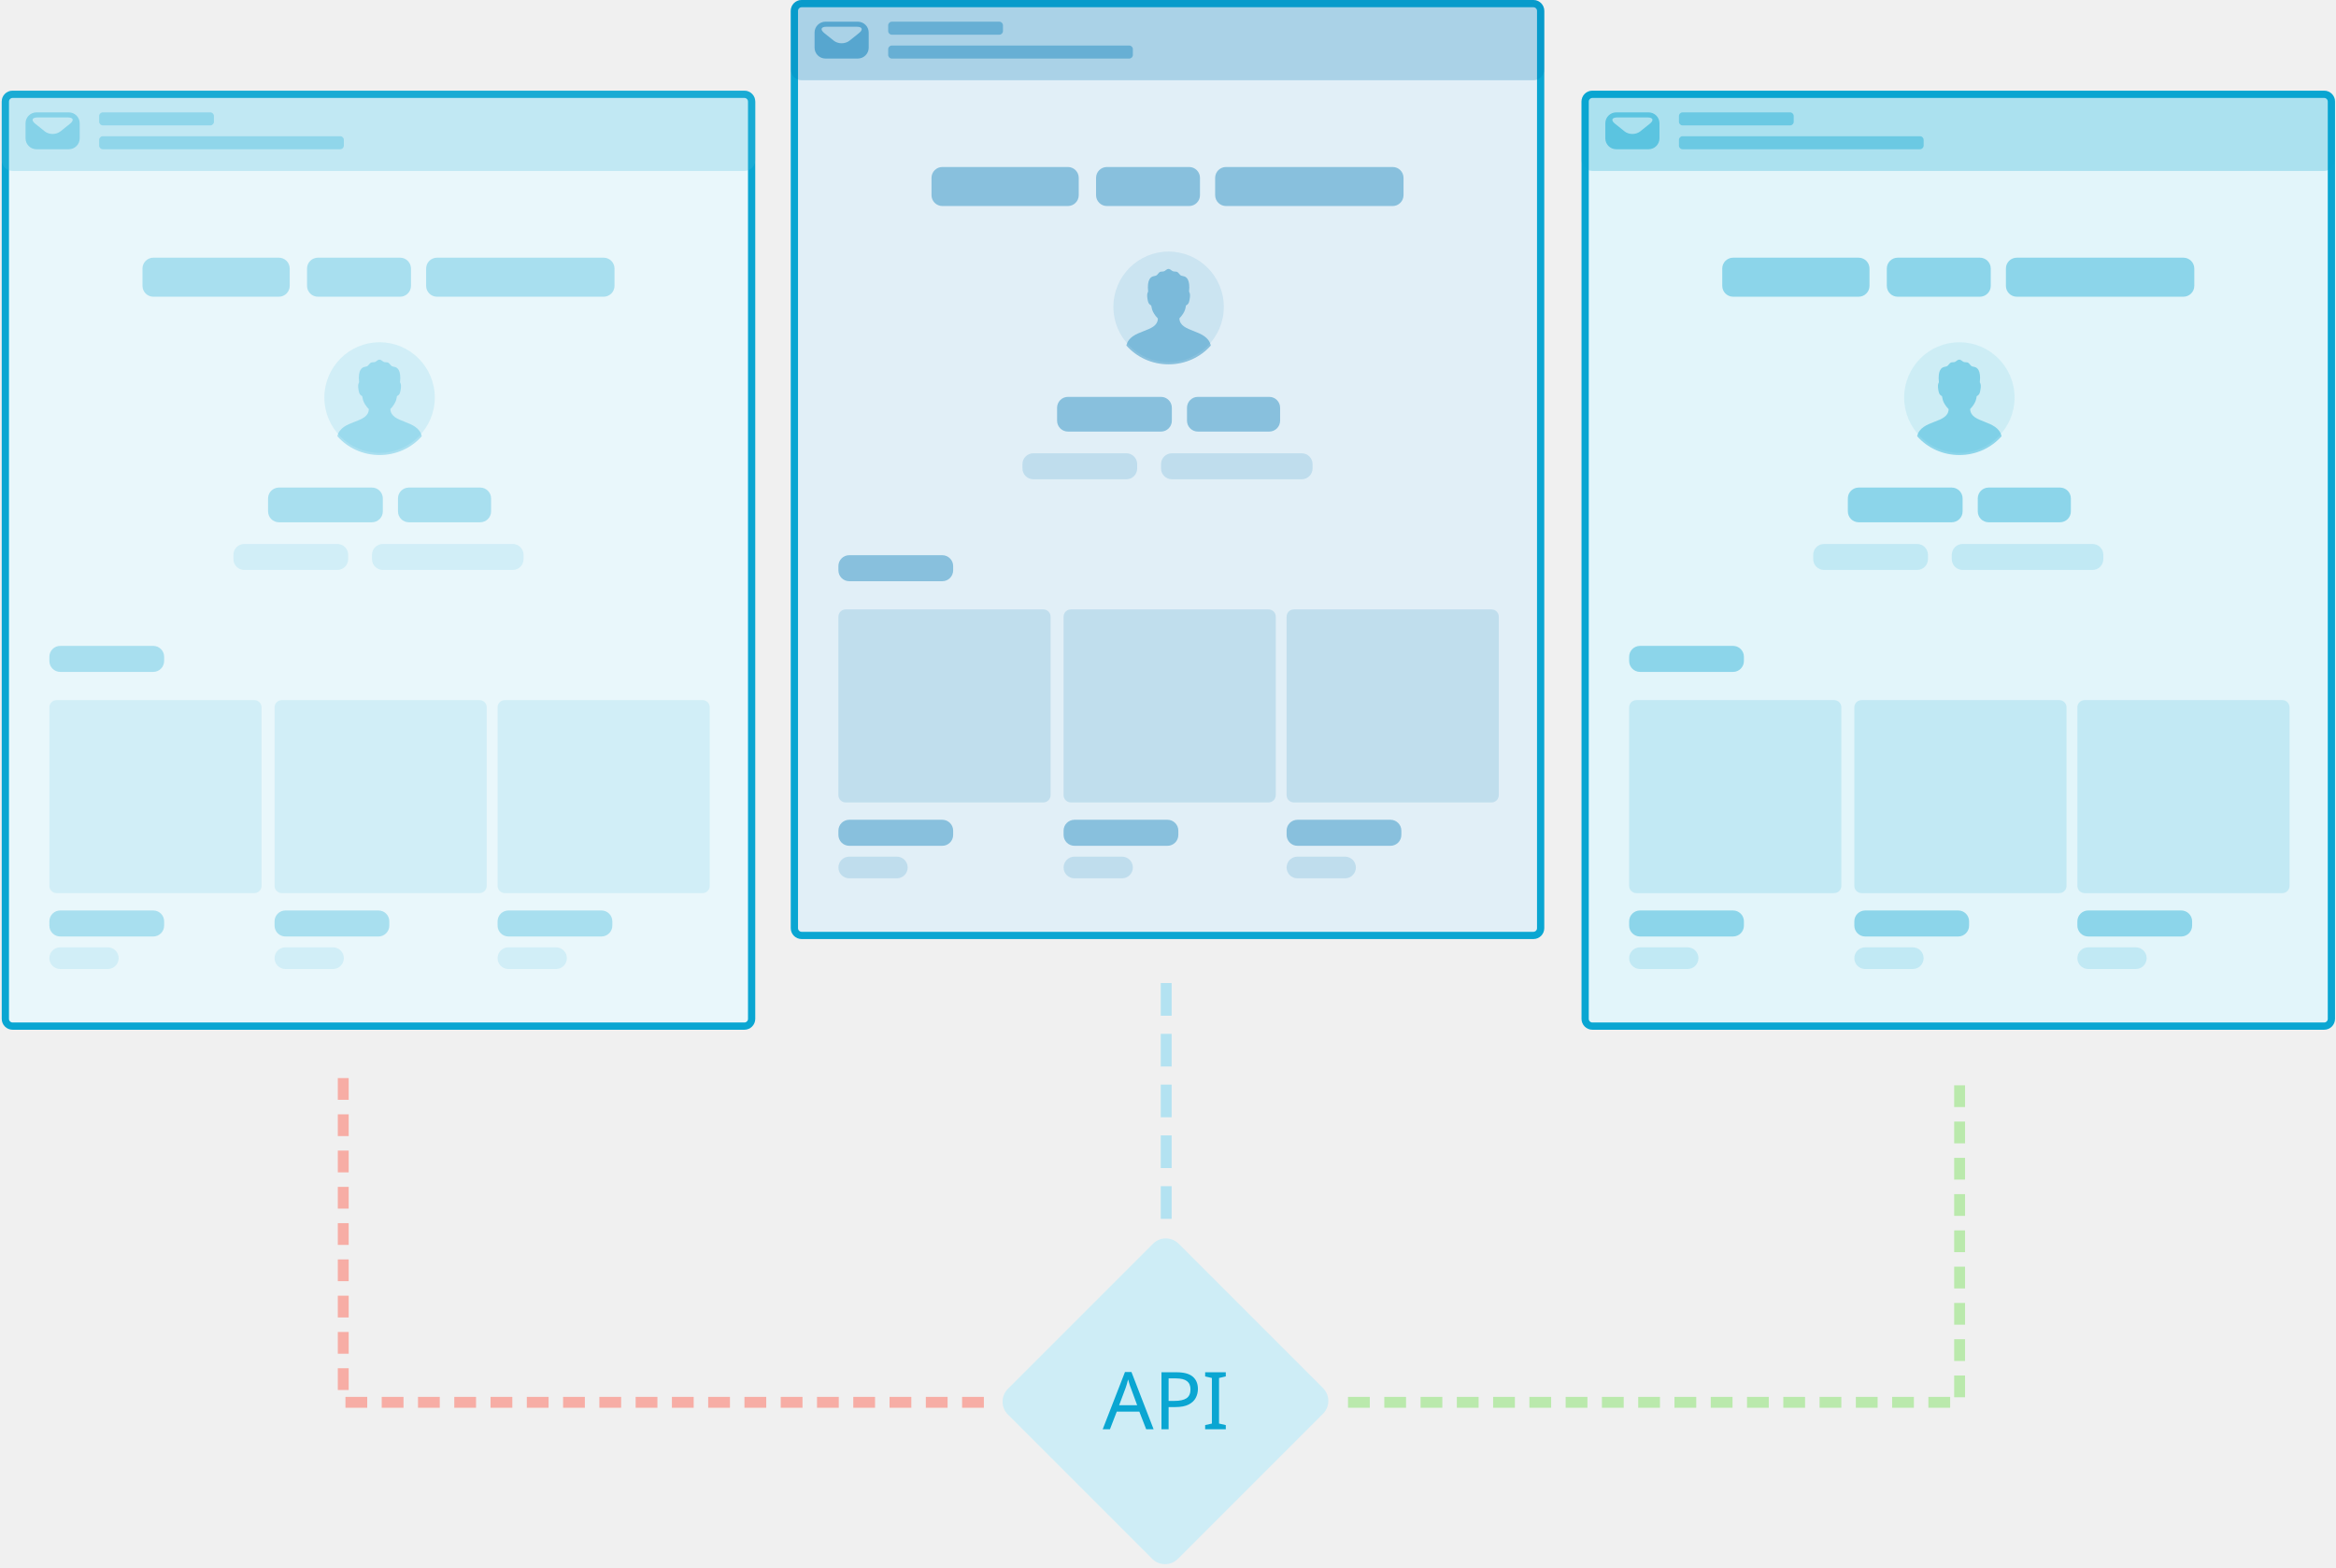
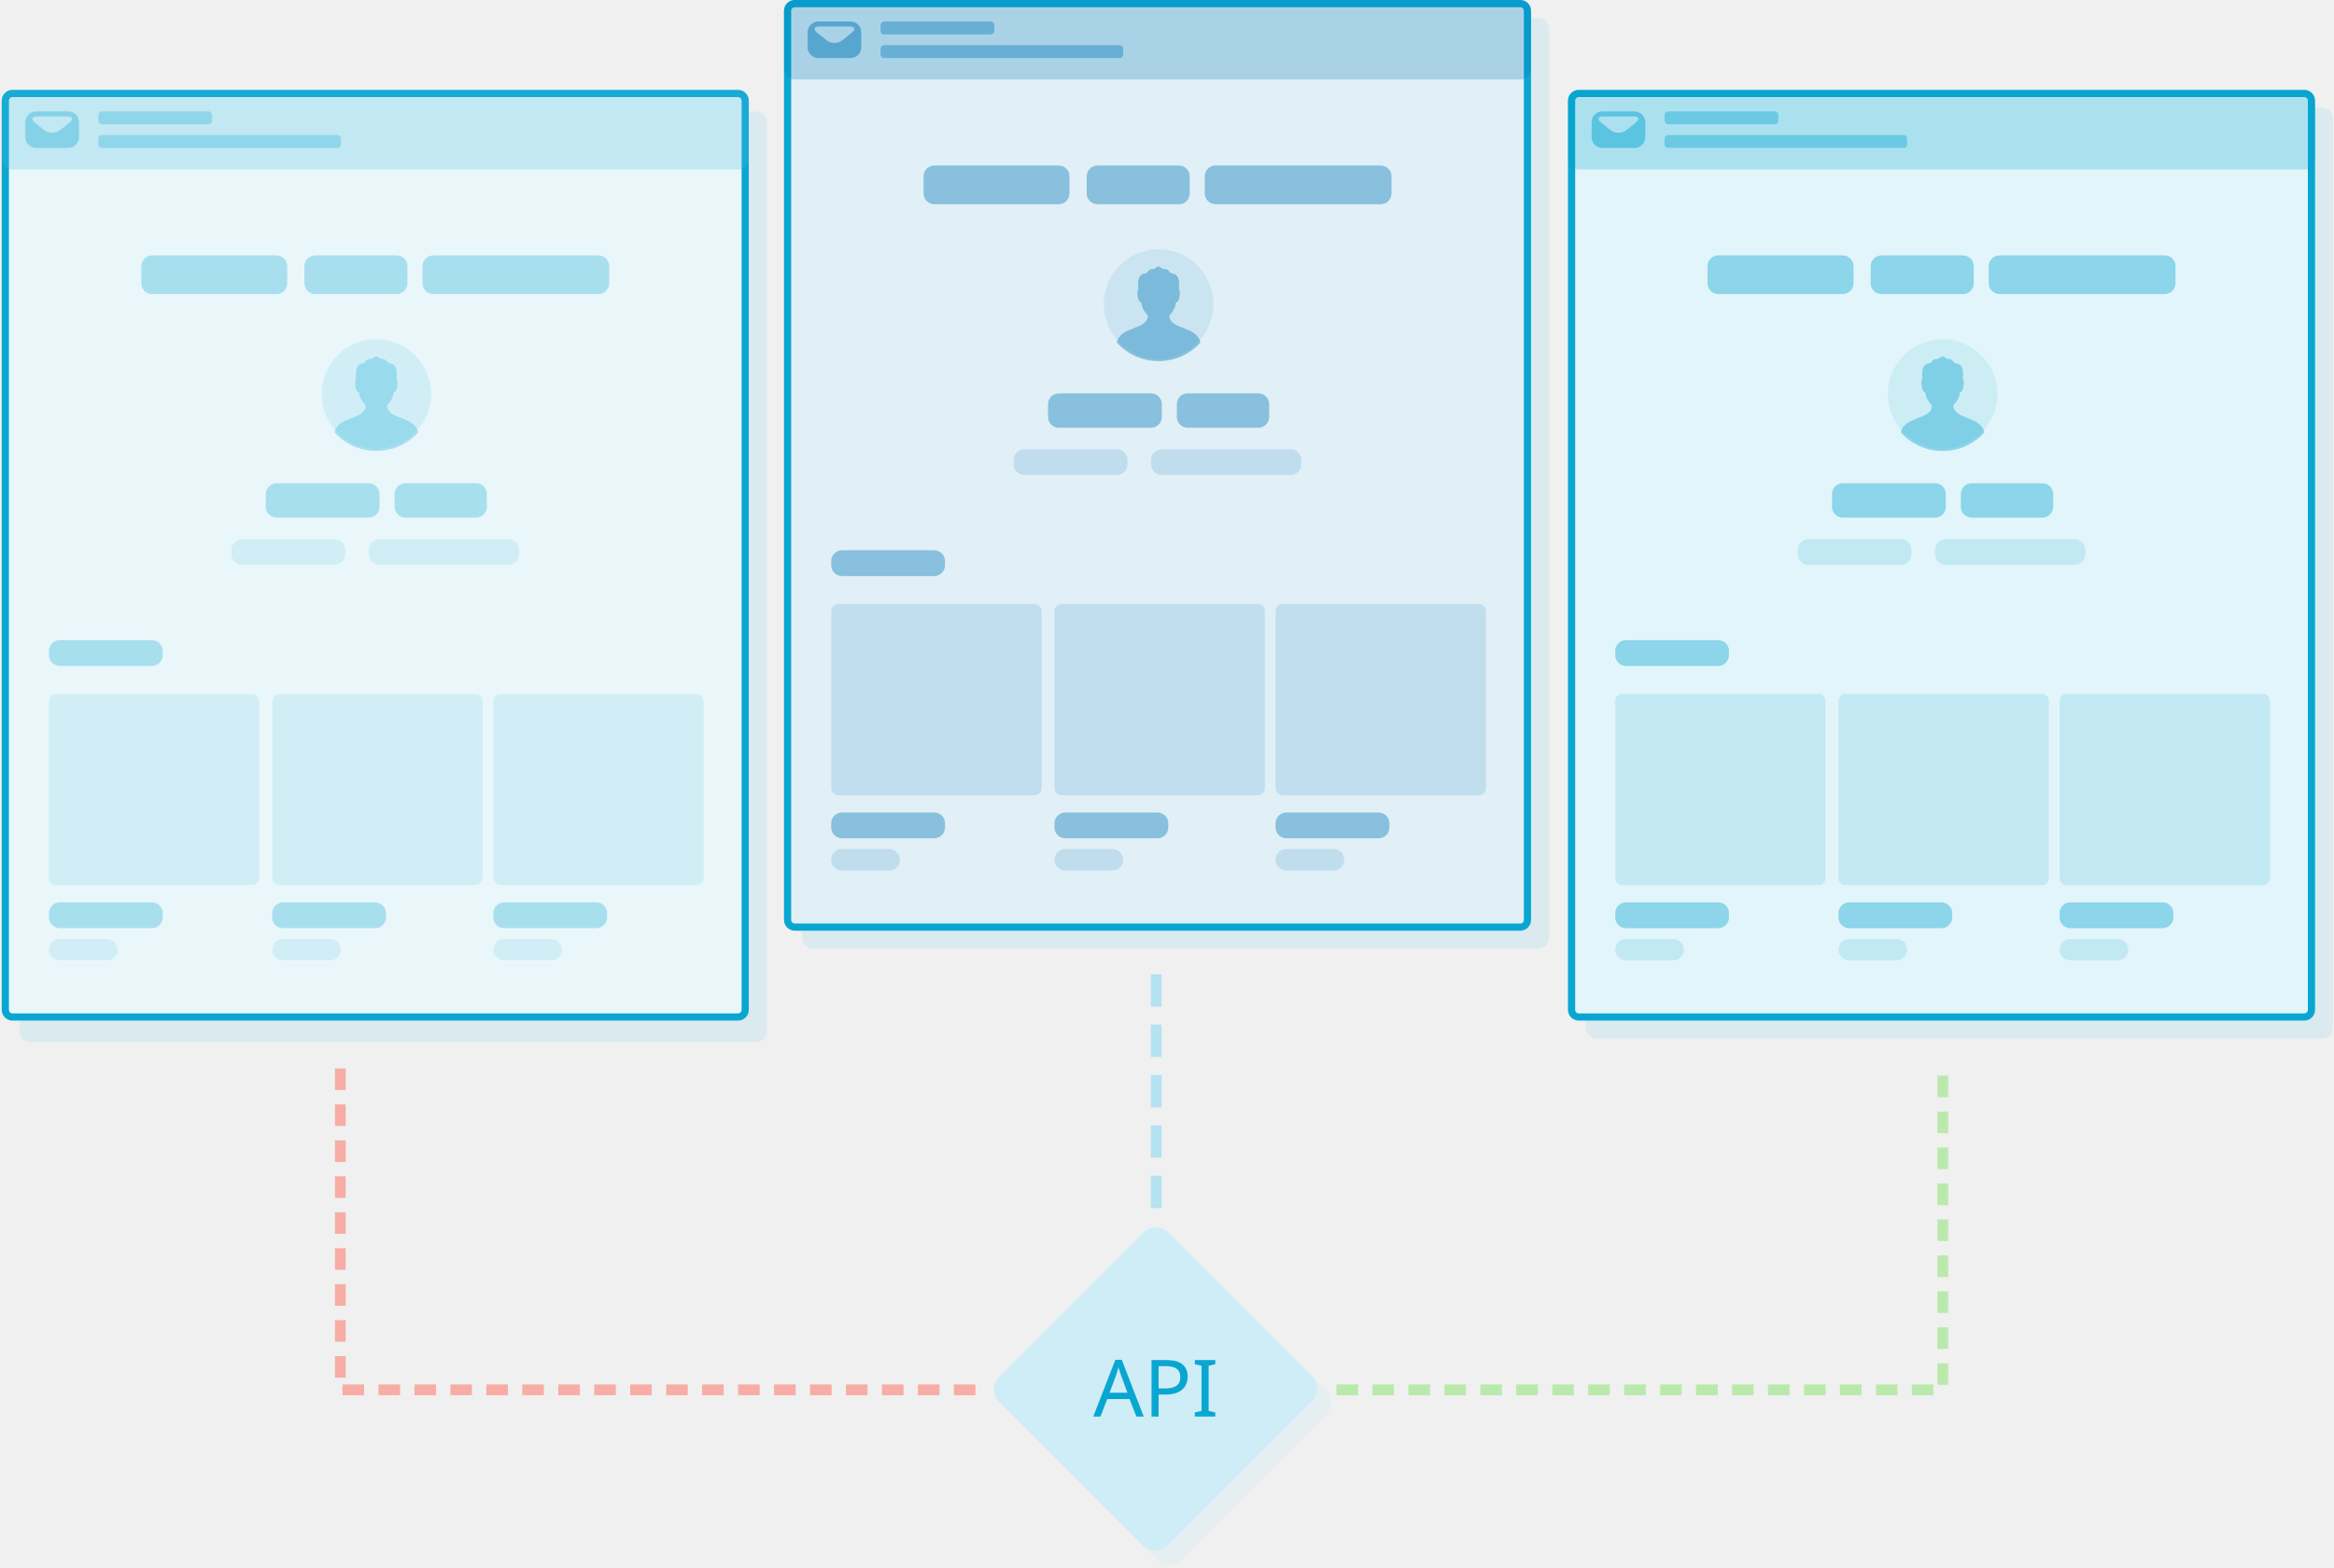
- <svg xmlns="http://www.w3.org/2000/svg" xmlns:xlink="http://www.w3.org/1999/xlink" width="644px" height="432px" viewBox="0 0 644 432" version="1.1">
+ <svg xmlns="http://www.w3.org/2000/svg" xmlns:xlink="http://www.w3.org/1999/xlink" width="649px" height="436px" viewBox="0 0 649 436" version="1.1">
  <defs>
-     <path d="M0,2.997 C0,1.342 1.34,0 2.997,0 L204.736,0 C206.391,0 207.732,1.346 207.732,2.997 L207.732,255.874 C207.732,257.529 206.392,258.871 204.736,258.871 L2.997,258.871 C1.342,258.871 0,257.525 0,255.874 L0,2.997 Z" id="path-1" />
+     <path d="M436,27.997 C436,26.342 437.34,25 438.997,25 L640.736,25 C642.391,25 643.732,26.346 643.732,27.997 L643.732,280.874 C643.732,282.529 642.392,283.871 640.736,283.871 L438.997,283.871 C437.342,283.871 436,282.525 436,280.874 L436,27.997 Z" id="path-1" />
    <mask id="mask-2" maskContentUnits="userSpaceOnUse" maskUnits="objectBoundingBox" x="0" y="0" width="207.732" height="258.871" fill="white">
      <use xlink:href="#path-1" />
    </mask>
-     <path d="M0,2.997 C0,1.342 1.34,0 2.997,0 L204.736,0 C206.391,0 207.732,1.346 207.732,2.997 L207.732,255.874 C207.732,257.529 206.392,258.871 204.736,258.871 L2.997,258.871 C1.342,258.871 0,257.525 0,255.874 L0,2.997 Z" id="path-3" />
+     <path d="M218,2.997 C218,1.342 219.34,0 220.997,0 L422.736,0 C424.391,0 425.732,1.346 425.732,2.997 L425.732,255.874 C425.732,257.529 424.392,258.871 422.736,258.871 L220.997,258.871 C219.342,258.871 218,257.525 218,255.874 L218,2.997 Z" id="path-3" />
    <mask id="mask-4" maskContentUnits="userSpaceOnUse" maskUnits="objectBoundingBox" x="0" y="0" width="207.732" height="258.871" fill="white">
      <use xlink:href="#path-3" />
    </mask>
-     <path d="M0,2.997 C0,1.342 1.34,0 2.997,0 L204.736,0 C206.391,0 207.732,1.346 207.732,2.997 L207.732,255.874 C207.732,257.529 206.392,258.871 204.736,258.871 L2.997,258.871 C1.342,258.871 0,257.525 0,255.874 L0,2.997 Z" id="path-5" />
+     <path d="M0.479,27.997 C0.479,26.342 1.819,25 3.475,25 L205.215,25 C206.87,25 208.211,26.346 208.211,27.997 L208.211,280.874 C208.211,282.529 206.871,283.871 205.215,283.871 L3.475,283.871 C1.82,283.871 0.479,282.525 0.479,280.874 L0.479,27.997 Z" id="path-5" />
    <mask id="mask-6" maskContentUnits="userSpaceOnUse" maskUnits="objectBoundingBox" x="0" y="0" width="207.732" height="258.871" fill="white">
      <use xlink:href="#path-5" />
    </mask>
  </defs>
  <g id="Page-2" stroke="none" stroke-width="1" fill="none" fill-rule="evenodd">
-     <g id="Blue-Version" transform="translate(-398, -500)">
+     <g id="Ext-Attributes" transform="translate(-398, -500)">
      <g id="fusion-hero" transform="translate(398, 500)">
-         <polyline id="Path-6" stroke="#BAE9AC" stroke-width="3" stroke-dasharray="6,4" points="371.629 386.578 540.236 386.578 540.236 297.193" />
-         <polyline id="Path-6" stroke="#F7ADA5" stroke-width="3" stroke-dasharray="6,4" transform="translate(182.9326, 341.8856) scale(-1, 1) translate(-182.9326, -341.8856) " points="94.629 386.578 271.236 386.578 271.236 297.193" />
-         <g id="Group-2">
-           <g id="Group-23" transform="translate(436, 25)">
-             <use id="Rectangle" stroke="#0AA6D2" mask="url(#mask-2)" stroke-width="4" fill="#E2F5FA" xlink:href="#path-1" />
-             <rect id="Rectangle" fill="#09A5D1" opacity="0.146" x="13.133" y="167.997" width="58.499" height="53.209" rx="2" />
-             <rect id="Rectangle" fill="#09A5D1" opacity="0.146" x="75.213" y="167.997" width="58.499" height="53.209" rx="2" />
-             <rect id="Rectangle" fill="#09A5D1" opacity="0.146" x="136.697" y="167.997" width="58.499" height="53.209" rx="2" />
-             <rect id="Rectangle-16" fill="#09A5D1" opacity="0.252" x="0" y="0" width="207.732" height="22.121" rx="3" />
-             <path d="M104.165,99.842 C95.77,99.842 88.943,93.004 88.943,84.596 C88.943,76.189 95.77,69.351 104.165,69.351 C112.559,69.351 119.386,76.189 119.386,84.596 C119.386,93.004 112.559,99.842 104.165,99.842 L104.165,99.842 Z" id="Fill-1" fill="#09A5D1" opacity="0.1" />
-             <path d="M108.72,85.306 C108.832,84.921 108.911,84.509 108.96,84.2 C109.314,84.04 109.585,83.764 109.735,83.416 C109.944,82.912 110.059,81.832 110.061,81.786 C110.15,80.929 109.834,80.437 109.805,80.411 C110.173,76.941 109.006,76.255 108.23,76.133 C107.954,76.089 107.537,75.991 107.35,75.793 C106.917,75.337 106.723,74.829 105.972,74.869 C105.694,74.884 105.319,74.801 105.105,74.63 C104.819,74.4 104.422,74.134 104.127,74.134 C103.839,74.134 103.476,74.391 103.21,74.616 C103.003,74.794 102.635,74.883 102.357,74.867 C101.606,74.825 101.413,75.335 100.979,75.791 C100.792,75.989 100.373,76.087 100.099,76.131 C99.323,76.253 98.157,76.939 98.524,80.409 C98.493,80.439 98.181,80.935 98.269,81.784 C98.273,81.83 98.385,82.912 98.595,83.414 C98.742,83.762 99.016,84.038 99.369,84.198 C99.418,84.509 99.5,84.919 99.61,85.304 C99.788,85.923 100.369,86.964 101.213,87.799 C101.098,91.849 93.597,90.626 92.524,95.248 C95.316,98.418 99.497,100.44 104.167,100.44 C108.836,100.44 113.02,98.418 115.805,95.25 C114.74,90.616 107.257,91.799 107.139,87.76 C107.971,86.93 108.548,85.909 108.72,85.306 Z" id="Fill-2" fill="#09A5D1" opacity="0.4" />
-             <rect id="Rectangle-14" fill="#09A5D1" opacity="0.4" x="38.801" y="46.035" width="40.591" height="10.761" rx="3" />
-             <rect id="Rectangle-14" fill="#09A5D1" opacity="0.4" x="84.167" y="46.035" width="28.653" height="10.761" rx="3" />
-             <rect id="Rectangle-14" fill="#09A5D1" opacity="0.4" x="116.999" y="46.035" width="51.933" height="10.761" rx="3" />
-             <rect id="Rectangle-14" fill="#09A5D1" opacity="0.4" x="73.423" y="109.407" width="31.637" height="9.566" rx="3" />
-             <rect id="Rectangle-14" fill="#09A5D1" opacity="0.4" x="109.239" y="109.407" width="25.668" height="9.566" rx="3" />
-             <rect id="Rectangle-14" fill="#09A5D1" opacity="0.4" x="13.133" y="153.051" width="31.637" height="7.174" rx="3" />
-             <rect id="Rectangle-14" fill="#09A5D1" opacity="0.4" x="13.133" y="225.989" width="31.637" height="7.174" rx="3" />
-             <rect id="Rectangle-14" fill="#09A5D1" opacity="0.4" x="75.213" y="225.989" width="31.637" height="7.174" rx="3" />
-             <rect id="Rectangle-14" fill="#09A5D1" opacity="0.4" x="136.697" y="225.989" width="31.637" height="7.174" rx="3" />
-             <rect id="Rectangle-14" fill="#09A5D1" opacity="0.149" x="13.133" y="236.152" width="19.102" height="5.979" rx="2.989" />
-             <rect id="Rectangle-14" fill="#09A5D1" opacity="0.149" x="75.213" y="236.152" width="19.102" height="5.979" rx="2.989" />
-             <rect id="Rectangle-14" fill="#09A5D1" opacity="0.149" x="136.697" y="236.152" width="19.102" height="5.979" rx="2.989" />
-             <rect id="Rectangle-14" fill="#09A5D1" opacity="0.149" x="63.872" y="124.952" width="31.637" height="7.174" rx="3" />
-             <rect id="Rectangle-14" fill="#09A5D1" opacity="0.4" x="26.862" y="5.979" width="31.637" height="3.587" rx="1" />
-             <rect id="Rectangle-14" fill="#09A5D1" opacity="0.4" x="26.862" y="12.555" width="67.453" height="3.587" rx="1" />
-             <rect id="Rectangle-14" fill="#09A5D1" opacity="0.149" x="102.075" y="124.952" width="41.785" height="7.174" rx="3" />
-             <path d="M6.566,8.973 C6.566,7.319 7.917,5.979 9.568,5.979 L18.488,5.979 C20.146,5.979 21.49,7.328 21.49,8.973 L21.49,13.148 C21.49,14.801 20.139,16.142 18.488,16.142 L9.568,16.142 C7.91,16.142 6.566,14.792 6.566,13.148 L6.566,8.973 Z M9.25,9.124 C8.044,8.158 8.314,7.374 9.85,7.374 L18.206,7.374 C19.743,7.374 20.022,8.15 18.806,9.124 L16.212,11.203 C15.006,12.169 13.06,12.177 11.844,11.203 L9.25,9.124 Z" id="Combined-Shape" fill="#09A5D1" opacity="0.495" />
-           </g>
-           <g id="Group-23" transform="translate(218, 0)">
-             <use id="Rectangle" stroke="#0AA6D2" mask="url(#mask-4)" stroke-width="4" fill="#E1EFF7" xlink:href="#path-3" />
-             <rect id="Rectangle" fill="#027AB6" opacity="0.146" x="13.133" y="167.997" width="58.499" height="53.209" rx="2" />
-             <rect id="Rectangle" fill="#027AB6" opacity="0.146" x="75.213" y="167.997" width="58.499" height="53.209" rx="2" />
-             <rect id="Rectangle" fill="#027AB6" opacity="0.146" x="136.697" y="167.997" width="58.499" height="53.209" rx="2" />
-             <rect id="Rectangle-16" fill="#027AB6" opacity="0.252" x="0" y="0" width="207.732" height="22.121" rx="3" />
-             <path d="M104.165,99.842 C95.77,99.842 88.943,93.004 88.943,84.596 C88.943,76.189 95.77,69.351 104.165,69.351 C112.559,69.351 119.386,76.189 119.386,84.596 C119.386,93.004 112.559,99.842 104.165,99.842 L104.165,99.842 Z" id="Fill-1" fill="#027AB6" opacity="0.1" />
-             <path d="M108.72,85.306 C108.832,84.921 108.911,84.509 108.96,84.2 C109.314,84.04 109.585,83.764 109.735,83.416 C109.944,82.912 110.059,81.832 110.061,81.786 C110.15,80.929 109.834,80.437 109.805,80.411 C110.173,76.941 109.006,76.255 108.23,76.133 C107.954,76.089 107.537,75.991 107.35,75.793 C106.917,75.337 106.723,74.829 105.972,74.869 C105.694,74.884 105.319,74.801 105.105,74.63 C104.819,74.4 104.422,74.134 104.127,74.134 C103.839,74.134 103.476,74.391 103.21,74.616 C103.003,74.794 102.635,74.883 102.357,74.867 C101.606,74.825 101.413,75.335 100.979,75.791 C100.792,75.989 100.373,76.087 100.099,76.131 C99.323,76.253 98.157,76.939 98.524,80.409 C98.493,80.439 98.181,80.935 98.269,81.784 C98.273,81.83 98.385,82.912 98.595,83.414 C98.742,83.762 99.016,84.038 99.369,84.198 C99.418,84.509 99.5,84.919 99.61,85.304 C99.788,85.923 100.369,86.964 101.213,87.799 C101.098,91.849 93.597,90.626 92.524,95.248 C95.316,98.418 99.497,100.44 104.167,100.44 C108.836,100.44 113.02,98.418 115.805,95.25 C114.74,90.616 107.257,91.799 107.139,87.76 C107.971,86.93 108.548,85.909 108.72,85.306 Z" id="Fill-2" fill="#027AB6" opacity="0.4" />
-             <rect id="Rectangle-14" fill="#027AB6" opacity="0.4" x="38.801" y="46.035" width="40.591" height="10.761" rx="3" />
-             <rect id="Rectangle-14" fill="#027AB6" opacity="0.4" x="84.167" y="46.035" width="28.653" height="10.761" rx="3" />
-             <rect id="Rectangle-14" fill="#027AB6" opacity="0.4" x="116.999" y="46.035" width="51.933" height="10.761" rx="3" />
-             <rect id="Rectangle-14" fill="#027AB6" opacity="0.4" x="73.423" y="109.407" width="31.637" height="9.566" rx="3" />
-             <rect id="Rectangle-14" fill="#027AB6" opacity="0.4" x="109.239" y="109.407" width="25.668" height="9.566" rx="3" />
-             <rect id="Rectangle-14" fill="#027AB6" opacity="0.4" x="13.133" y="153.051" width="31.637" height="7.174" rx="3" />
-             <rect id="Rectangle-14" fill="#027AB6" opacity="0.4" x="13.133" y="225.989" width="31.637" height="7.174" rx="3" />
-             <rect id="Rectangle-14" fill="#027AB6" opacity="0.4" x="75.213" y="225.989" width="31.637" height="7.174" rx="3" />
-             <rect id="Rectangle-14" fill="#027AB6" opacity="0.4" x="136.697" y="225.989" width="31.637" height="7.174" rx="3" />
-             <rect id="Rectangle-14" fill="#027AB6" opacity="0.149" x="13.133" y="236.152" width="19.102" height="5.979" rx="2.989" />
-             <rect id="Rectangle-14" fill="#027AB6" opacity="0.149" x="75.213" y="236.152" width="19.102" height="5.979" rx="2.989" />
-             <rect id="Rectangle-14" fill="#027AB6" opacity="0.149" x="136.697" y="236.152" width="19.102" height="5.979" rx="2.989" />
-             <rect id="Rectangle-14" fill="#027AB6" opacity="0.149" x="63.872" y="124.952" width="31.637" height="7.174" rx="3" />
-             <rect id="Rectangle-14" fill="#027AB6" opacity="0.4" x="26.862" y="5.979" width="31.637" height="3.587" rx="1" />
-             <rect id="Rectangle-14" fill="#027AB6" opacity="0.4" x="26.862" y="12.555" width="67.453" height="3.587" rx="1" />
-             <rect id="Rectangle-14" fill="#027AB6" opacity="0.149" x="102.075" y="124.952" width="41.785" height="7.174" rx="3" />
-             <path d="M6.566,8.973 C6.566,7.319 7.917,5.979 9.568,5.979 L18.488,5.979 C20.146,5.979 21.49,7.328 21.49,8.973 L21.49,13.148 C21.49,14.801 20.139,16.142 18.488,16.142 L9.568,16.142 C7.91,16.142 6.566,14.792 6.566,13.148 L6.566,8.973 Z M9.25,9.124 C8.044,8.158 8.314,7.374 9.85,7.374 L18.206,7.374 C19.743,7.374 20.022,8.15 18.806,9.124 L16.212,11.203 C15.006,12.169 13.06,12.177 11.844,11.203 L9.25,9.124 Z" id="Combined-Shape" fill="#027AB6" opacity="0.495" />
-           </g>
-           <g id="Group-23" transform="translate(0.478873, 25)">
-             <use id="Rectangle" stroke="#0AA6D2" mask="url(#mask-6)" stroke-width="4" fill="#E9F7FB" xlink:href="#path-5" />
-             <rect id="Rectangle" fill="#47BCDD" opacity="0.146" x="13.133" y="167.997" width="58.499" height="53.209" rx="2" />
-             <rect id="Rectangle" fill="#47BCDD" opacity="0.146" x="75.213" y="167.997" width="58.499" height="53.209" rx="2" />
-             <rect id="Rectangle" fill="#47BCDD" opacity="0.146" x="136.697" y="167.997" width="58.499" height="53.209" rx="2" />
-             <rect id="Rectangle-16" fill="#47BCDD" opacity="0.252" x="0" y="0" width="207.732" height="22.121" rx="3" />
-             <path d="M104.165,99.842 C95.77,99.842 88.943,93.004 88.943,84.596 C88.943,76.189 95.77,69.351 104.165,69.351 C112.559,69.351 119.386,76.189 119.386,84.596 C119.386,93.004 112.559,99.842 104.165,99.842 L104.165,99.842 Z" id="Fill-1" fill="#47BCDD" opacity="0.151" />
-             <path d="M107.139,87.76 C107.971,86.93 108.548,85.909 108.72,85.306 C108.832,84.921 108.911,84.509 108.96,84.2 C109.314,84.04 109.585,83.764 109.735,83.416 C109.944,82.912 110.059,81.832 110.061,81.786 C110.15,80.929 109.834,80.437 109.805,80.411 C110.173,76.941 109.006,76.255 108.23,76.133 C107.954,76.089 107.537,75.991 107.35,75.793 C106.917,75.337 106.723,74.829 105.972,74.869 C105.694,74.884 105.319,74.801 105.105,74.63 C104.819,74.4 104.422,74.134 104.127,74.134 C103.839,74.134 103.476,74.391 103.21,74.616 C103.003,74.794 102.635,74.883 102.357,74.867 C101.606,74.825 101.413,75.335 100.979,75.791 C100.792,75.989 100.373,76.087 100.099,76.131 C99.323,76.253 98.157,76.939 98.524,80.409 C98.493,80.439 98.181,80.935 98.269,81.784 C98.273,81.83 98.385,82.912 98.595,83.414 C98.742,83.762 99.016,84.038 99.369,84.198 C99.418,84.509 99.5,84.919 99.61,85.304 C99.788,85.923 100.369,86.964 101.213,87.799 L101.197,87.799 C101.098,91.849 93.597,90.626 92.524,95.248 C95.316,98.418 99.497,100.44 104.167,100.44 C108.836,100.44 113.02,98.418 115.805,95.25 C114.74,90.616 107.257,91.799 107.139,87.76 L107.139,87.76 Z" id="Fill-2" fill="#47BCDD" opacity="0.398" />
-             <rect id="Rectangle-14" fill="#47BCDD" opacity="0.4" x="38.801" y="46.035" width="40.591" height="10.761" rx="3" />
-             <rect id="Rectangle-14" fill="#47BCDD" opacity="0.4" x="84.167" y="46.035" width="28.653" height="10.761" rx="3" />
-             <rect id="Rectangle-14" fill="#47BCDD" opacity="0.4" x="116.999" y="46.035" width="51.933" height="10.761" rx="3" />
-             <rect id="Rectangle-14" fill="#47BCDD" opacity="0.4" x="73.423" y="109.407" width="31.637" height="9.566" rx="3" />
-             <rect id="Rectangle-14" fill="#47BCDD" opacity="0.4" x="109.239" y="109.407" width="25.668" height="9.566" rx="3" />
-             <rect id="Rectangle-14" fill="#47BCDD" opacity="0.4" x="13.133" y="153.051" width="31.637" height="7.174" rx="3" />
-             <rect id="Rectangle-14" fill="#47BCDD" opacity="0.4" x="13.133" y="225.989" width="31.637" height="7.174" rx="3" />
-             <rect id="Rectangle-14" fill="#47BCDD" opacity="0.4" x="75.213" y="225.989" width="31.637" height="7.174" rx="3" />
-             <rect id="Rectangle-14" fill="#47BCDD" opacity="0.4" x="136.697" y="225.989" width="31.637" height="7.174" rx="3" />
-             <rect id="Rectangle-14" fill="#47BCDD" opacity="0.149" x="13.133" y="236.152" width="19.102" height="5.979" rx="2.989" />
-             <rect id="Rectangle-14" fill="#47BCDD" opacity="0.149" x="75.213" y="236.152" width="19.102" height="5.979" rx="2.989" />
-             <rect id="Rectangle-14" fill="#47BCDD" opacity="0.149" x="136.697" y="236.152" width="19.102" height="5.979" rx="2.989" />
-             <rect id="Rectangle-14" fill="#47BCDD" opacity="0.149" x="63.872" y="124.952" width="31.637" height="7.174" rx="3" />
-             <rect id="Rectangle-14" fill="#47BCDD" opacity="0.4" x="26.862" y="5.979" width="31.637" height="3.587" rx="1" />
-             <rect id="Rectangle-14" fill="#47BCDD" opacity="0.4" x="26.862" y="12.555" width="67.453" height="3.587" rx="1" />
-             <rect id="Rectangle-14" fill="#47BCDD" opacity="0.149" x="102.075" y="124.952" width="41.785" height="7.174" rx="3" />
-             <path d="M6.566,8.973 C6.566,7.319 7.917,5.979 9.568,5.979 L18.488,5.979 C20.146,5.979 21.49,7.328 21.49,8.973 L21.49,13.148 C21.49,14.801 20.139,16.142 18.488,16.142 L9.568,16.142 C7.91,16.142 6.566,14.792 6.566,13.148 L6.566,8.973 Z M9.25,9.124 C8.044,8.158 8.314,7.374 9.85,7.374 L18.206,7.374 C19.743,7.374 20.022,8.15 18.806,9.124 L16.212,11.203 C15.006,12.169 13.06,12.177 11.844,11.203 L9.25,9.124 Z" id="Combined-Shape" fill="#47BCDD" opacity="0.495" />
-           </g>
+         <g>
+           <polyline id="Path-6" stroke="#BAE9AC" stroke-width="3" stroke-dasharray="6,4" points="371.629 386.578 540.236 386.578 540.236 297.193" />
+           <polyline id="Path-6" stroke="#F7ADA5" stroke-width="3" stroke-dasharray="6,4" transform="translate(182.9326, 341.8856) scale(-1, 1) translate(-182.9326, -341.8856) " points="94.629 386.578 271.236 386.578 271.236 297.193" />
+           <path d="M441,32.997 C441,31.342 442.34,30 443.997,30 L645.736,30 C647.391,30 648.732,31.346 648.732,32.997 L648.732,285.874 C648.732,287.529 647.392,288.871 645.736,288.871 L443.997,288.871 C442.342,288.871 441,287.525 441,285.874 L441,32.997 Z" id="Rectangle" fill-opacity="0.199" fill="#84D2E8" />
+           <use id="Rectangle" stroke="#0AA6D2" mask="url(#mask-2)" stroke-width="4" fill="#E2F5FA" xlink:href="#path-1" />
+           <rect id="Rectangle" fill="#09A5D1" opacity="0.146" x="449.133" y="192.997" width="58.499" height="53.209" rx="2" />
+           <rect id="Rectangle" fill="#09A5D1" opacity="0.146" x="511.213" y="192.997" width="58.499" height="53.209" rx="2" />
+           <rect id="Rectangle" fill="#09A5D1" opacity="0.146" x="572.697" y="192.997" width="58.499" height="53.209" rx="2" />
+           <rect id="Rectangle-16" fill="#09A5D1" opacity="0.252" x="436" y="25" width="207.732" height="22.121" rx="3" />
+           <path d="M540.165,124.842 C531.77,124.842 524.943,118.004 524.943,109.596 C524.943,101.189 531.77,94.351 540.165,94.351 C548.559,94.351 555.386,101.189 555.386,109.596 C555.386,118.004 548.559,124.842 540.165,124.842 L540.165,124.842 Z" id="Fill-1" fill="#09A5D1" opacity="0.1" />
+           <path d="M544.72,110.306 C544.832,109.921 544.911,109.509 544.96,109.2 C545.314,109.04 545.585,108.764 545.735,108.416 C545.944,107.912 546.059,106.832 546.061,106.786 C546.15,105.929 545.834,105.437 545.805,105.411 C546.173,101.941 545.006,101.255 544.23,101.133 C543.954,101.089 543.537,100.991 543.35,100.793 C542.917,100.337 542.723,99.829 541.972,99.869 C541.694,99.884 541.319,99.801 541.105,99.63 C540.819,99.4 540.422,99.134 540.127,99.134 C539.839,99.134 539.476,99.391 539.21,99.616 C539.003,99.794 538.635,99.883 538.357,99.867 C537.606,99.825 537.413,100.335 536.979,100.791 C536.792,100.989 536.373,101.087 536.099,101.131 C535.323,101.253 534.157,101.939 534.524,105.409 C534.493,105.439 534.181,105.935 534.269,106.784 C534.273,106.83 534.385,107.912 534.595,108.414 C534.742,108.762 535.016,109.038 535.369,109.198 C535.418,109.509 535.5,109.919 535.61,110.304 C535.788,110.923 536.369,111.964 537.213,112.799 C537.098,116.849 529.597,115.626 528.524,120.248 C531.316,123.418 535.497,125.44 540.167,125.44 C544.836,125.44 549.02,123.418 551.805,120.25 C550.74,115.616 543.257,116.799 543.139,112.76 C543.971,111.93 544.548,110.909 544.72,110.306 Z" id="Fill-2" fill="#09A5D1" opacity="0.4" />
+           <rect id="Rectangle-14" fill="#09A5D1" opacity="0.4" x="474.801" y="71.035" width="40.591" height="10.761" rx="3" />
+           <rect id="Rectangle-14" fill="#09A5D1" opacity="0.4" x="520.167" y="71.035" width="28.653" height="10.761" rx="3" />
+           <rect id="Rectangle-14" fill="#09A5D1" opacity="0.4" x="552.999" y="71.035" width="51.933" height="10.761" rx="3" />
+           <rect id="Rectangle-14" fill="#09A5D1" opacity="0.4" x="509.423" y="134.407" width="31.637" height="9.566" rx="3" />
+           <rect id="Rectangle-14" fill="#09A5D1" opacity="0.4" x="545.239" y="134.407" width="25.668" height="9.566" rx="3" />
+           <rect id="Rectangle-14" fill="#09A5D1" opacity="0.4" x="449.133" y="178.051" width="31.637" height="7.174" rx="3" />
+           <rect id="Rectangle-14" fill="#09A5D1" opacity="0.4" x="449.133" y="250.989" width="31.637" height="7.174" rx="3" />
+           <rect id="Rectangle-14" fill="#09A5D1" opacity="0.4" x="511.213" y="250.989" width="31.637" height="7.174" rx="3" />
+           <rect id="Rectangle-14" fill="#09A5D1" opacity="0.4" x="572.697" y="250.989" width="31.637" height="7.174" rx="3" />
+           <rect id="Rectangle-14" fill="#09A5D1" opacity="0.149" x="449.133" y="261.152" width="19.102" height="5.979" rx="2.989" />
+           <rect id="Rectangle-14" fill="#09A5D1" opacity="0.149" x="511.213" y="261.152" width="19.102" height="5.979" rx="2.989" />
+           <rect id="Rectangle-14" fill="#09A5D1" opacity="0.149" x="572.697" y="261.152" width="19.102" height="5.979" rx="2.989" />
+           <rect id="Rectangle-14" fill="#09A5D1" opacity="0.149" x="499.872" y="149.952" width="31.637" height="7.174" rx="3" />
+           <rect id="Rectangle-14" fill="#09A5D1" opacity="0.4" x="462.862" y="30.979" width="31.637" height="3.587" rx="1" />
+           <rect id="Rectangle-14" fill="#09A5D1" opacity="0.4" x="462.862" y="37.555" width="67.453" height="3.587" rx="1" />
+           <rect id="Rectangle-14" fill="#09A5D1" opacity="0.149" x="538.075" y="149.952" width="41.785" height="7.174" rx="3" />
+           <path d="M442.566,33.973 C442.566,32.319 443.917,30.979 445.568,30.979 L454.488,30.979 C456.146,30.979 457.49,32.328 457.49,33.973 L457.49,38.148 C457.49,39.801 456.139,41.142 454.488,41.142 L445.568,41.142 C443.91,41.142 442.566,39.792 442.566,38.148 L442.566,33.973 Z M445.25,34.124 C444.044,33.158 444.314,32.374 445.85,32.374 L454.206,32.374 C455.743,32.374 456.022,33.15 454.806,34.124 L452.212,36.203 C451.006,37.169 449.06,37.177 447.844,36.203 L445.25,34.124 Z" id="Combined-Shape" fill="#09A5D1" opacity="0.495" />
+           <path d="M223,7.997 C223,6.342 224.34,5 225.997,5 L427.736,5 C429.391,5 430.732,6.346 430.732,7.997 L430.732,260.874 C430.732,262.529 429.392,263.871 427.736,263.871 L225.997,263.871 C224.342,263.871 223,262.525 223,260.874 L223,7.997 Z" id="Rectangle" fill-opacity="0.199" fill="#84D2E8" />
+           <use id="Rectangle" stroke="#0AA6D2" mask="url(#mask-4)" stroke-width="4" fill="#E1EFF7" xlink:href="#path-3" />
+           <rect id="Rectangle" fill="#027AB6" opacity="0.146" x="231.133" y="167.997" width="58.499" height="53.209" rx="2" />
+           <rect id="Rectangle" fill="#027AB6" opacity="0.146" x="293.213" y="167.997" width="58.499" height="53.209" rx="2" />
+           <rect id="Rectangle" fill="#027AB6" opacity="0.146" x="354.697" y="167.997" width="58.499" height="53.209" rx="2" />
+           <rect id="Rectangle-16" fill="#027AB6" opacity="0.252" x="218" y="0" width="207.732" height="22.121" rx="3" />
+           <path d="M322.165,99.842 C313.77,99.842 306.943,93.004 306.943,84.596 C306.943,76.189 313.77,69.351 322.165,69.351 C330.559,69.351 337.386,76.189 337.386,84.596 C337.386,93.004 330.559,99.842 322.165,99.842 L322.165,99.842 Z" id="Fill-1" fill="#027AB6" opacity="0.1" />
+           <path d="M326.72,85.306 C326.832,84.921 326.911,84.509 326.96,84.2 C327.314,84.04 327.585,83.764 327.735,83.416 C327.944,82.912 328.059,81.832 328.061,81.786 C328.15,80.929 327.834,80.437 327.805,80.411 C328.173,76.941 327.006,76.255 326.23,76.133 C325.954,76.089 325.537,75.991 325.35,75.793 C324.917,75.337 324.723,74.829 323.972,74.869 C323.694,74.884 323.319,74.801 323.105,74.63 C322.819,74.4 322.422,74.134 322.127,74.134 C321.839,74.134 321.476,74.391 321.21,74.616 C321.003,74.794 320.635,74.883 320.357,74.867 C319.606,74.825 319.413,75.335 318.979,75.791 C318.792,75.989 318.373,76.087 318.099,76.131 C317.323,76.253 316.157,76.939 316.524,80.409 C316.493,80.439 316.181,80.935 316.269,81.784 C316.273,81.83 316.385,82.912 316.595,83.414 C316.742,83.762 317.016,84.038 317.369,84.198 C317.418,84.509 317.5,84.919 317.61,85.304 C317.788,85.923 318.369,86.964 319.213,87.799 C319.098,91.849 311.597,90.626 310.524,95.248 C313.316,98.418 317.497,100.44 322.167,100.44 C326.836,100.44 331.02,98.418 333.805,95.25 C332.74,90.616 325.257,91.799 325.139,87.76 C325.971,86.93 326.548,85.909 326.72,85.306 Z" id="Fill-2" fill="#027AB6" opacity="0.4" />
+           <rect id="Rectangle-14" fill="#027AB6" opacity="0.4" x="256.801" y="46.035" width="40.591" height="10.761" rx="3" />
+           <rect id="Rectangle-14" fill="#027AB6" opacity="0.4" x="302.167" y="46.035" width="28.653" height="10.761" rx="3" />
+           <rect id="Rectangle-14" fill="#027AB6" opacity="0.4" x="334.999" y="46.035" width="51.933" height="10.761" rx="3" />
+           <rect id="Rectangle-14" fill="#027AB6" opacity="0.4" x="291.423" y="109.407" width="31.637" height="9.566" rx="3" />
+           <rect id="Rectangle-14" fill="#027AB6" opacity="0.4" x="327.239" y="109.407" width="25.668" height="9.566" rx="3" />
+           <rect id="Rectangle-14" fill="#027AB6" opacity="0.4" x="231.133" y="153.051" width="31.637" height="7.174" rx="3" />
+           <rect id="Rectangle-14" fill="#027AB6" opacity="0.4" x="231.133" y="225.989" width="31.637" height="7.174" rx="3" />
+           <rect id="Rectangle-14" fill="#027AB6" opacity="0.4" x="293.213" y="225.989" width="31.637" height="7.174" rx="3" />
+           <rect id="Rectangle-14" fill="#027AB6" opacity="0.4" x="354.697" y="225.989" width="31.637" height="7.174" rx="3" />
+           <rect id="Rectangle-14" fill="#027AB6" opacity="0.149" x="231.133" y="236.152" width="19.102" height="5.979" rx="2.989" />
+           <rect id="Rectangle-14" fill="#027AB6" opacity="0.149" x="293.213" y="236.152" width="19.102" height="5.979" rx="2.989" />
+           <rect id="Rectangle-14" fill="#027AB6" opacity="0.149" x="354.697" y="236.152" width="19.102" height="5.979" rx="2.989" />
+           <rect id="Rectangle-14" fill="#027AB6" opacity="0.149" x="281.872" y="124.952" width="31.637" height="7.174" rx="3" />
+           <rect id="Rectangle-14" fill="#027AB6" opacity="0.4" x="244.862" y="5.979" width="31.637" height="3.587" rx="1" />
+           <rect id="Rectangle-14" fill="#027AB6" opacity="0.4" x="244.862" y="12.555" width="67.453" height="3.587" rx="1" />
+           <rect id="Rectangle-14" fill="#027AB6" opacity="0.149" x="320.075" y="124.952" width="41.785" height="7.174" rx="3" />
+           <path d="M224.566,8.973 C224.566,7.319 225.917,5.979 227.568,5.979 L236.488,5.979 C238.146,5.979 239.49,7.328 239.49,8.973 L239.49,13.148 C239.49,14.801 238.139,16.142 236.488,16.142 L227.568,16.142 C225.91,16.142 224.566,14.792 224.566,13.148 L224.566,8.973 Z M227.25,9.124 C226.044,8.158 226.314,7.374 227.85,7.374 L236.206,7.374 C237.743,7.374 238.022,8.15 236.806,9.124 L234.212,11.203 C233.006,12.169 231.06,12.177 229.844,11.203 L227.25,9.124 Z" id="Combined-Shape" fill="#027AB6" opacity="0.495" />
+           <path d="M5.479,33.997 C5.479,32.342 6.819,31 8.475,31 L210.215,31 C211.87,31 213.211,32.346 213.211,33.997 L213.211,286.874 C213.211,288.529 211.871,289.871 210.215,289.871 L8.475,289.871 C6.82,289.871 5.479,288.525 5.479,286.874 L5.479,33.997 Z" id="Rectangle" fill-opacity="0.199" fill="#84D2E8" />
+           <use id="Rectangle" stroke="#0AA6D2" mask="url(#mask-6)" stroke-width="4" fill="#E9F7FB" xlink:href="#path-5" />
+           <rect id="Rectangle" fill="#47BCDD" opacity="0.146" x="13.611" y="192.997" width="58.499" height="53.209" rx="2" />
+           <rect id="Rectangle" fill="#47BCDD" opacity="0.146" x="75.692" y="192.997" width="58.499" height="53.209" rx="2" />
+           <rect id="Rectangle" fill="#47BCDD" opacity="0.146" x="137.176" y="192.997" width="58.499" height="53.209" rx="2" />
+           <rect id="Rectangle-16" fill="#47BCDD" opacity="0.252" x="0.479" y="25" width="207.732" height="22.121" rx="3" />
+           <path d="M104.644,124.842 C96.249,124.842 89.422,118.004 89.422,109.596 C89.422,101.189 96.249,94.351 104.644,94.351 C113.038,94.351 119.865,101.189 119.865,109.596 C119.865,118.004 113.038,124.842 104.644,124.842 L104.644,124.842 Z" id="Fill-1" fill="#47BCDD" opacity="0.151" />
+           <path d="M107.618,112.76 C108.45,111.93 109.027,110.909 109.199,110.306 C109.311,109.921 109.39,109.509 109.439,109.2 C109.793,109.04 110.064,108.764 110.213,108.416 C110.423,107.912 110.537,106.832 110.54,106.786 C110.629,105.929 110.313,105.437 110.284,105.411 C110.652,101.941 109.485,101.255 108.709,101.133 C108.433,101.089 108.016,100.991 107.829,100.793 C107.396,100.337 107.202,99.829 106.451,99.869 C106.173,99.884 105.797,99.801 105.584,99.63 C105.298,99.4 104.901,99.134 104.606,99.134 C104.318,99.134 103.954,99.391 103.689,99.616 C103.482,99.794 103.114,99.883 102.836,99.867 C102.085,99.825 101.892,100.335 101.458,100.791 C101.271,100.989 100.852,101.087 100.578,101.131 C99.802,101.253 98.636,101.939 99.003,105.409 C98.972,105.439 98.66,105.935 98.747,106.784 C98.752,106.83 98.864,107.912 99.074,108.414 C99.221,108.762 99.495,109.038 99.848,109.198 C99.897,109.509 99.978,109.919 100.088,110.304 C100.267,110.923 100.848,111.964 101.692,112.799 L101.676,112.799 C101.577,116.849 94.076,115.626 93.003,120.248 C95.795,123.418 99.976,125.44 104.646,125.44 C109.315,125.44 113.499,123.418 116.284,120.25 C115.219,115.616 107.736,116.799 107.618,112.76 L107.618,112.76 Z" id="Fill-2" fill="#47BCDD" opacity="0.398" />
+           <rect id="Rectangle-14" fill="#47BCDD" opacity="0.4" x="39.279" y="71.035" width="40.591" height="10.761" rx="3" />
+           <rect id="Rectangle-14" fill="#47BCDD" opacity="0.4" x="84.646" y="71.035" width="28.653" height="10.761" rx="3" />
+           <rect id="Rectangle-14" fill="#47BCDD" opacity="0.4" x="117.478" y="71.035" width="51.933" height="10.761" rx="3" />
+           <rect id="Rectangle-14" fill="#47BCDD" opacity="0.4" x="73.902" y="134.407" width="31.637" height="9.566" rx="3" />
+           <rect id="Rectangle-14" fill="#47BCDD" opacity="0.4" x="109.717" y="134.407" width="25.668" height="9.566" rx="3" />
+           <rect id="Rectangle-14" fill="#47BCDD" opacity="0.4" x="13.611" y="178.051" width="31.637" height="7.174" rx="3" />
+           <rect id="Rectangle-14" fill="#47BCDD" opacity="0.4" x="13.611" y="250.989" width="31.637" height="7.174" rx="3" />
+           <rect id="Rectangle-14" fill="#47BCDD" opacity="0.4" x="75.692" y="250.989" width="31.637" height="7.174" rx="3" />
+           <rect id="Rectangle-14" fill="#47BCDD" opacity="0.4" x="137.176" y="250.989" width="31.637" height="7.174" rx="3" />
+           <rect id="Rectangle-14" fill="#47BCDD" opacity="0.149" x="13.611" y="261.152" width="19.102" height="5.979" rx="2.989" />
+           <rect id="Rectangle-14" fill="#47BCDD" opacity="0.149" x="75.692" y="261.152" width="19.102" height="5.979" rx="2.989" />
+           <rect id="Rectangle-14" fill="#47BCDD" opacity="0.149" x="137.176" y="261.152" width="19.102" height="5.979" rx="2.989" />
+           <rect id="Rectangle-14" fill="#47BCDD" opacity="0.149" x="64.351" y="149.952" width="31.637" height="7.174" rx="3" />
+           <rect id="Rectangle-14" fill="#47BCDD" opacity="0.4" x="27.341" y="30.979" width="31.637" height="3.587" rx="1" />
+           <rect id="Rectangle-14" fill="#47BCDD" opacity="0.4" x="27.341" y="37.555" width="67.453" height="3.587" rx="1" />
+           <rect id="Rectangle-14" fill="#47BCDD" opacity="0.149" x="102.554" y="149.952" width="41.785" height="7.174" rx="3" />
+           <path d="M7.045,33.973 C7.045,32.319 8.396,30.979 10.047,30.979 L18.966,30.979 C20.624,30.979 21.968,32.328 21.968,33.973 L21.968,38.148 C21.968,39.801 20.618,41.142 18.966,41.142 L10.047,41.142 C8.389,41.142 7.045,39.792 7.045,38.148 L7.045,33.973 Z M9.729,34.124 C8.523,33.158 8.793,32.374 10.329,32.374 L18.685,32.374 C20.222,32.374 20.501,33.15 19.285,34.124 L16.691,36.203 C15.485,37.169 13.539,37.177 12.323,36.203 L9.729,34.124 Z" id="Combined-Shape" fill="#47BCDD" opacity="0.495" />
+           <path d="M321.5,334.5 L321.5,266.493" id="Line" stroke="#B3E2F1" stroke-width="3" stroke-linecap="square" stroke-dasharray="6,8" />
+           <rect id="Rectangle-27" fill="#CEEDF6" transform="translate(321.2989, 386.2989) rotate(-315) translate(-321.2989, -386.2989) " x="288.16" y="353.01" width="66.277" height="66.578" rx="5" />
+           <rect id="Rectangle-27" fill="#CEEDF6" opacity="0.319" transform="translate(325.2989, 390.2989) rotate(-315) translate(-325.2989, -390.2989) " x="292.16" y="357.01" width="66.277" height="66.578" rx="5" />
+           <text id="API" font-family="AvenirNext-DemiBold, Avenir Next" font-size="22" font-weight="500" fill="#0AA6D2">
+             <tspan x="304" y="394">API</tspan>
+           </text>
        </g>
-         <path d="M321.5,334.5 L321.5,266.493" id="Line" stroke="#B3E2F1" stroke-width="3" stroke-linecap="square" stroke-dasharray="6,8" />
-         <rect id="Rectangle-27" fill="#CEEDF6" transform="translate(321.2989, 386.2989) rotate(-315) translate(-321.2989, -386.2989) " x="288.16" y="353.01" width="66.277" height="66.578" rx="5" />
-         <text id="API" font-family="AvenirNext-DemiBold, Avenir Next" font-size="22" font-weight="500" fill="#0AA6D2">
-           <tspan x="304" y="394">API</tspan>
-         </text>
      </g>
    </g>
  </g>
</svg>
